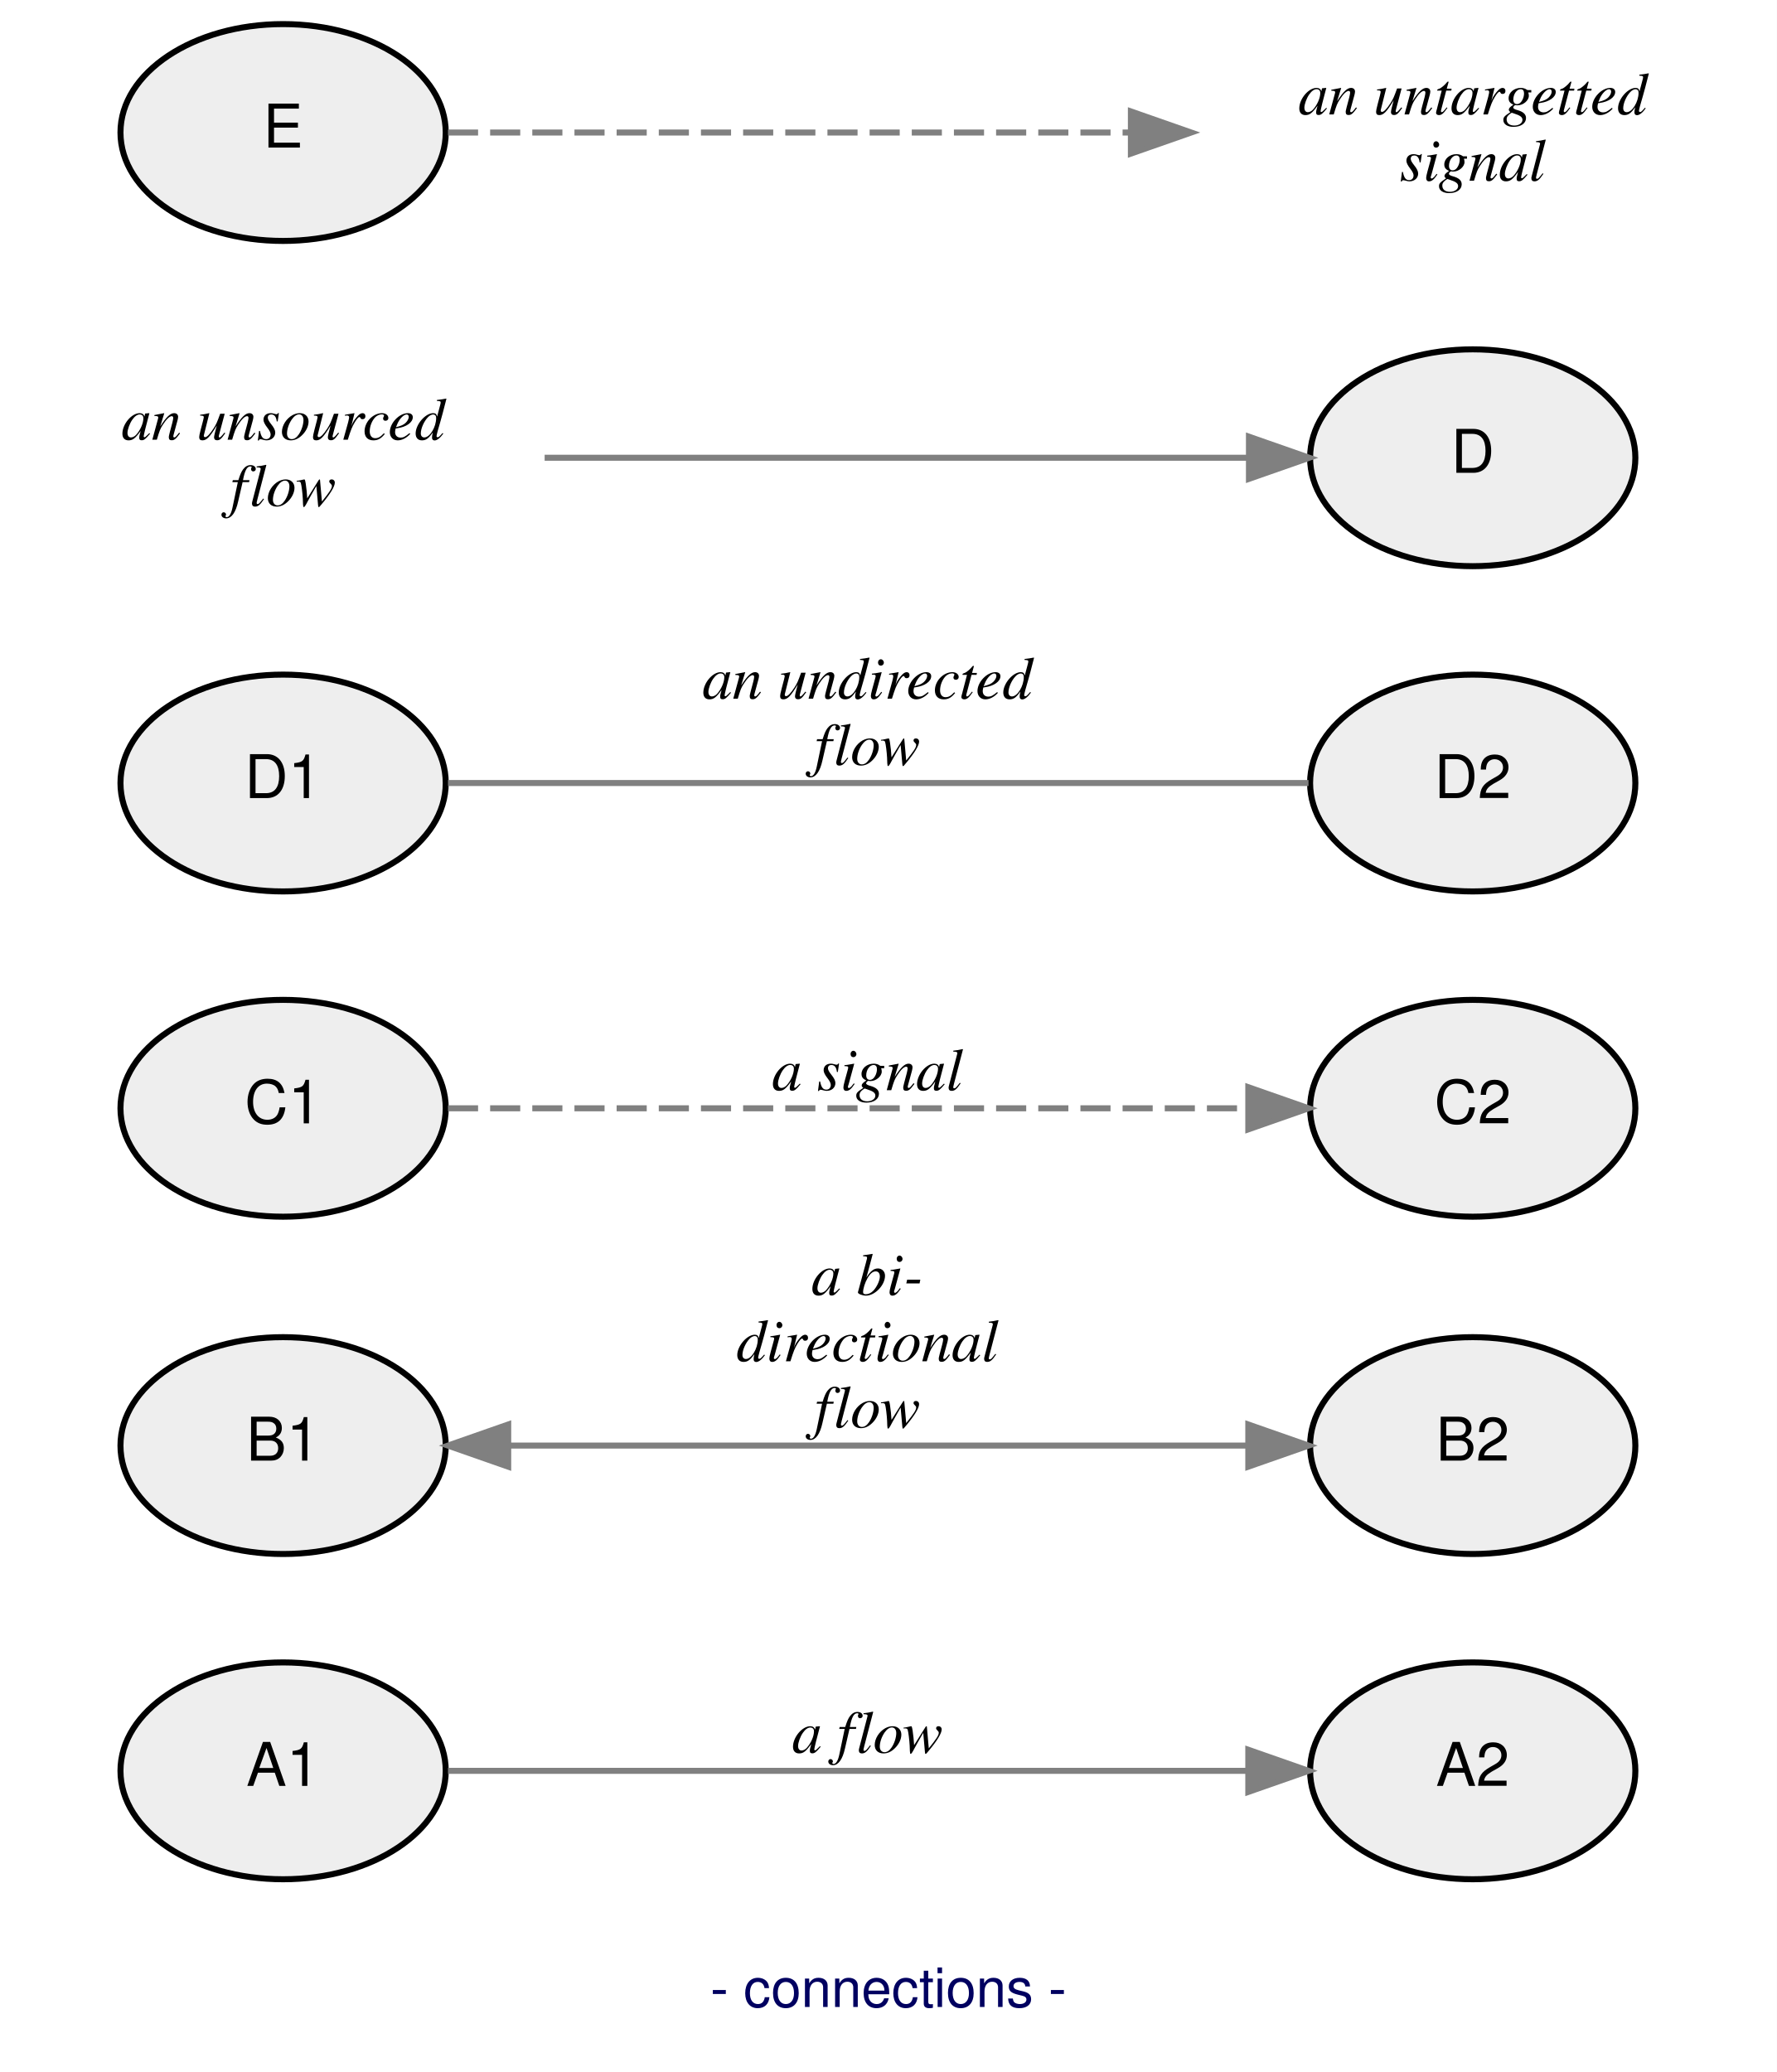
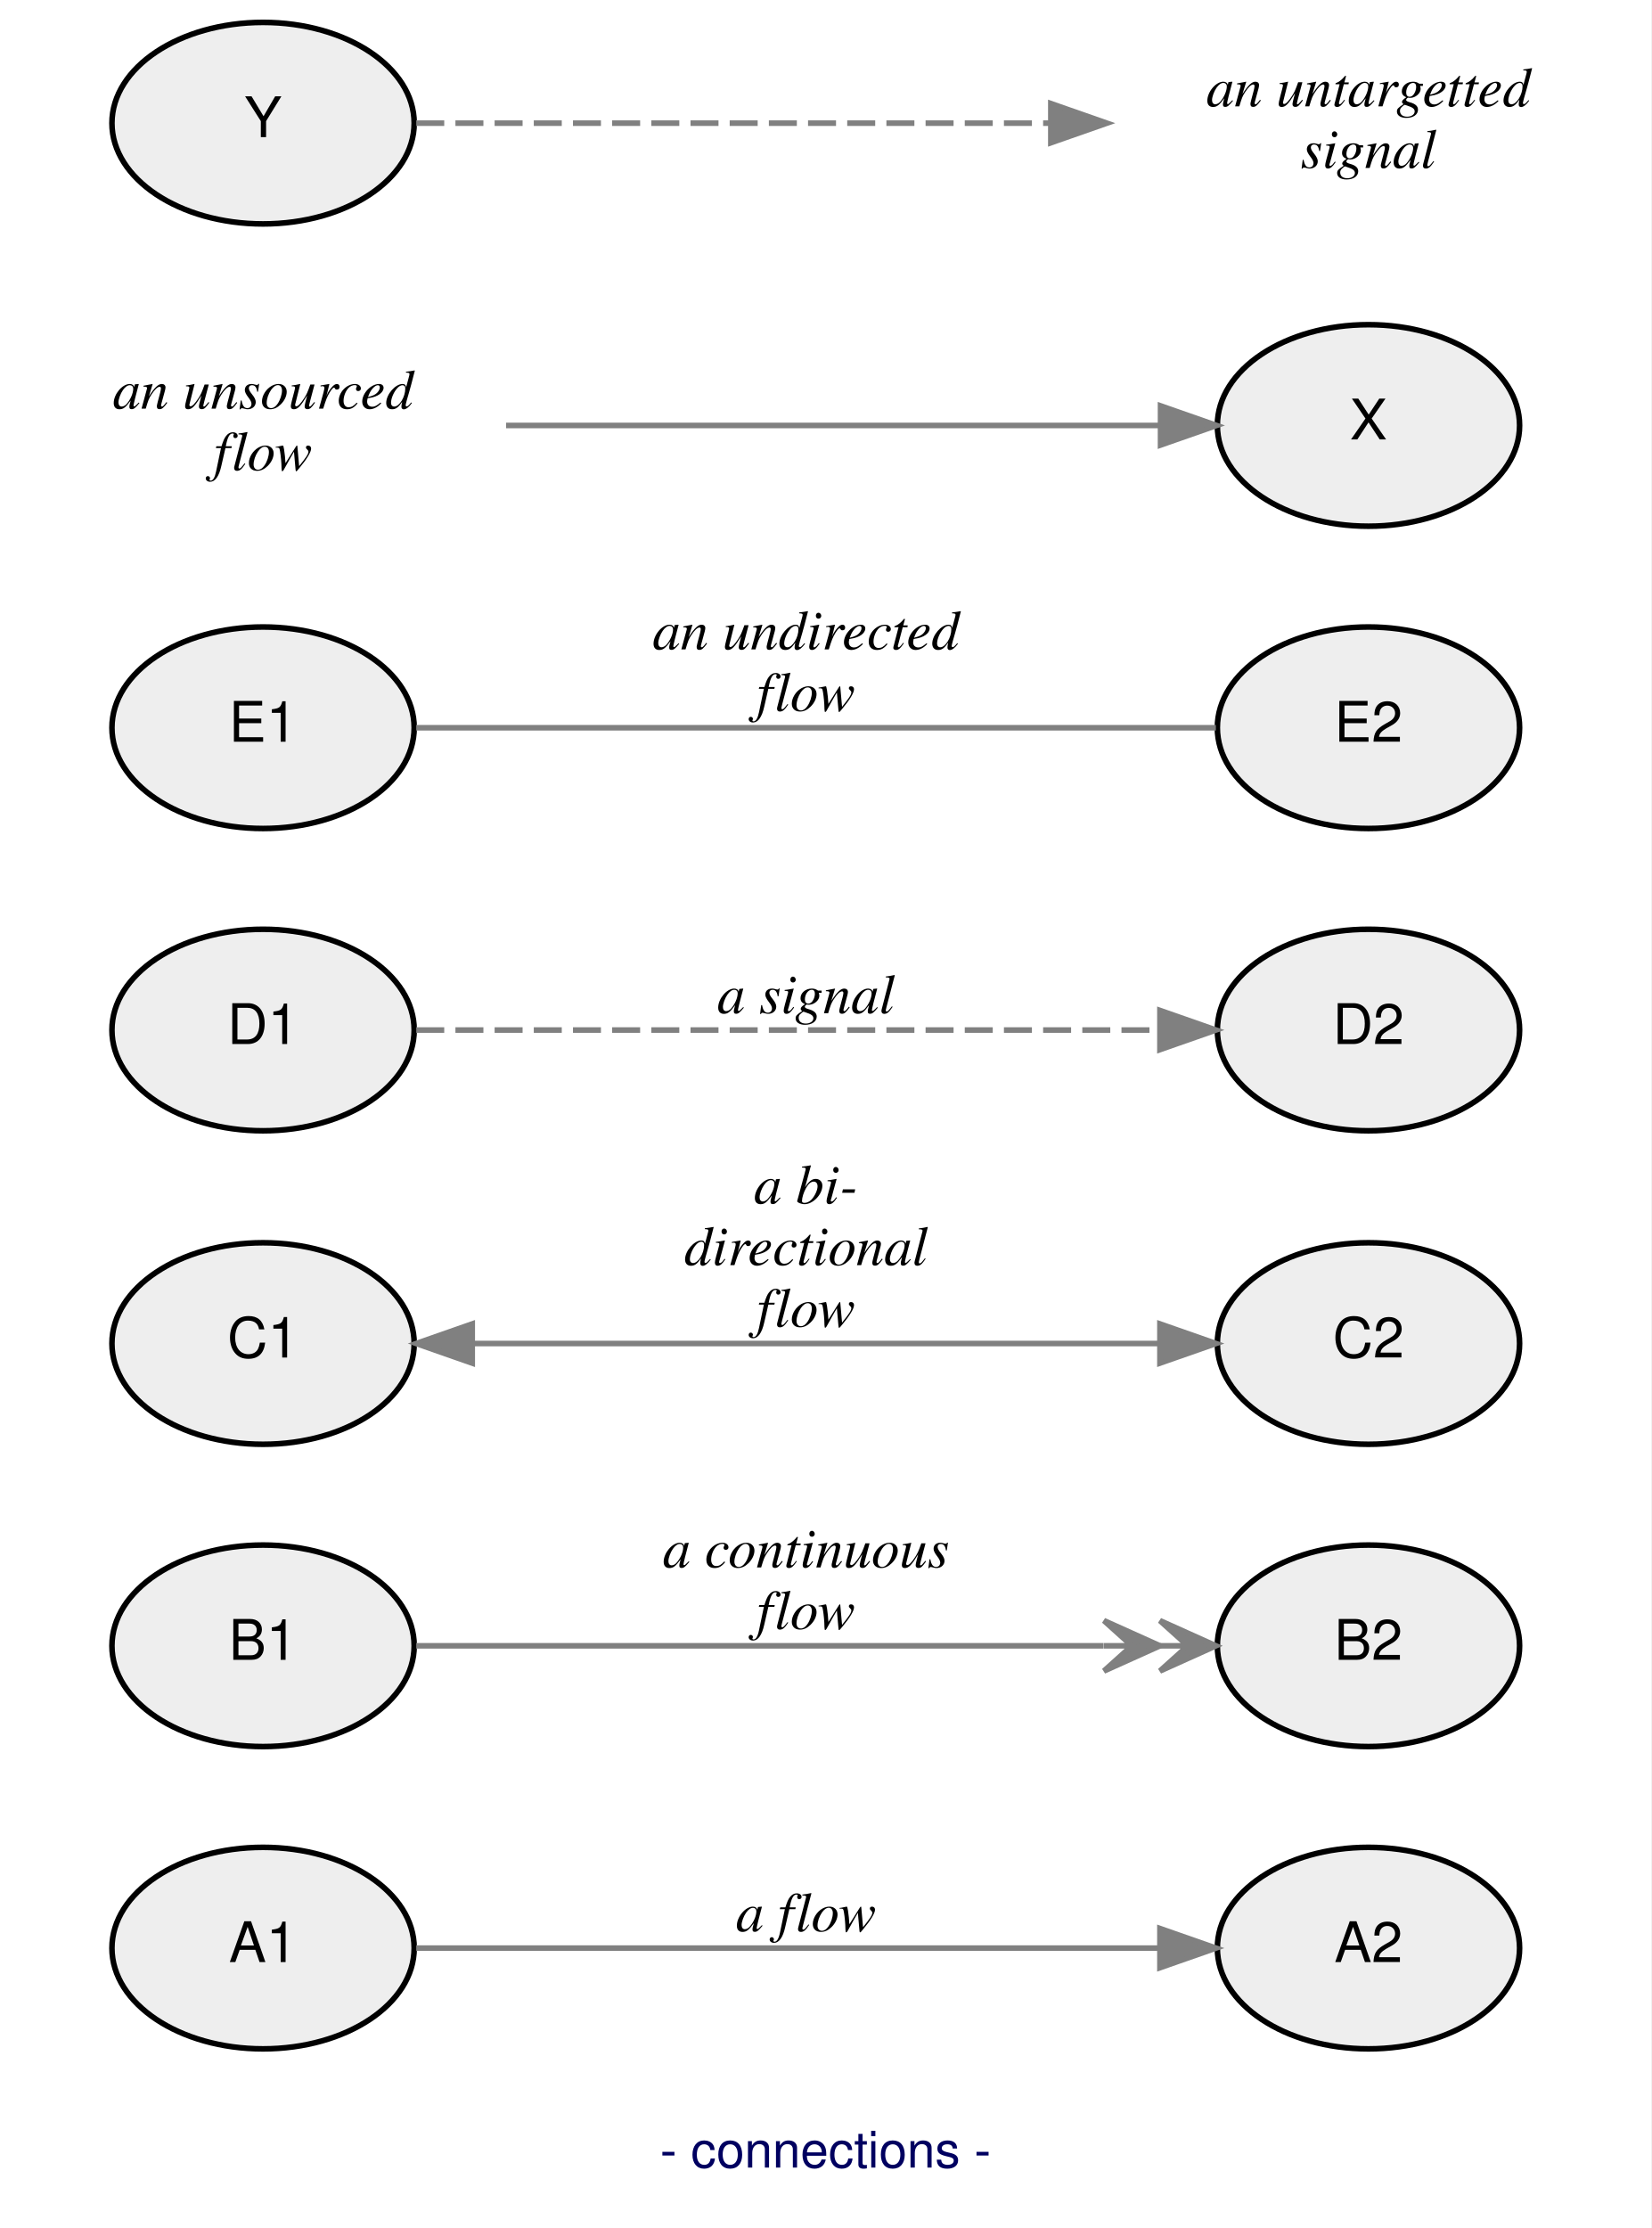
- <svg xmlns="http://www.w3.org/2000/svg" width="295pt" height="344pt" viewBox="0.00 0.00 295.00 344.00">
-   <g id="graph0" class="graph" transform="scale(1 1) rotate(0) translate(4 340)">
-     <polygon fill="white" stroke="transparent" points="-4,4 -4,-340 291,-340 291,4 -4,4" />
+ <svg xmlns="http://www.w3.org/2000/svg" width="295pt" height="398pt" viewBox="0.00 0.00 295.00 398.00">
+   <g id="graph0" class="graph" transform="scale(1 1) rotate(0) translate(4 394)">
+     <polygon fill="white" stroke="transparent" points="-4,4 -4,-394 291,-394 291,4 -4,4" />
    <text text-anchor="middle" x="143.5" y="-6.8" font-family="Helvetica,sans-Serif" font-size="9.00" fill="#000060">- connections -</text>
    <g id="node1" class="node">
      <ellipse fill="#eeeeee" stroke="black" cx="43" cy="-46" rx="27" ry="18" />
      <text text-anchor="middle" x="43" y="-43.5" font-family="Helvetica,sans-Serif" font-size="10.00">A1</text>
    </g>
    <g id="node2" class="node">
      <ellipse fill="#eeeeee" stroke="black" cx="240.5" cy="-46" rx="27" ry="18" />
      <text text-anchor="middle" x="240.5" y="-43.5" font-family="Helvetica,sans-Serif" font-size="10.00">A2</text>
    </g>
    <g id="edge1" class="edge">
      <path fill="none" stroke="gray" d="M70.37,-46C104.57,-46 164.4,-46 202.97,-46" />
      <polygon fill="gray" stroke="gray" points="203.24,-49.5 213.24,-46 203.24,-42.5 203.24,-49.5" />
      <text text-anchor="middle" x="140" y="-49" font-family="Times,serif" font-style="italic" font-size="10.00">a flow</text>
    </g>
    <g id="node3" class="node">
      <ellipse fill="#eeeeee" stroke="black" cx="43" cy="-100" rx="27" ry="18" />
      <text text-anchor="middle" x="43" y="-97.5" font-family="Helvetica,sans-Serif" font-size="10.00">B1</text>
    </g>
    <g id="node4" class="node">
      <ellipse fill="#eeeeee" stroke="black" cx="240.5" cy="-100" rx="27" ry="18" />
      <text text-anchor="middle" x="240.5" y="-97.5" font-family="Helvetica,sans-Serif" font-size="10.00">B2</text>
    </g>
    <g id="edge2" class="edge">
-       <path fill="none" stroke="gray" d="M80.65,-100C115.64,-100 168.06,-100 203,-100" />
-       <polygon fill="gray" stroke="gray" points="80.37,-96.5 70.37,-100 80.37,-103.5 80.37,-96.5" />
-       <polygon fill="gray" stroke="gray" points="203.24,-103.5 213.24,-100 203.24,-96.5 203.24,-103.5" />
-       <text text-anchor="middle" x="140" y="-125" font-family="Times,serif" font-style="italic" font-size="10.00">a bi-</text>
-       <text text-anchor="middle" x="140" y="-114" font-family="Times,serif" font-style="italic" font-size="10.00">directional</text>
+       <path fill="none" stroke="gray" d="M70.37,-100C101.79,-100 154.86,-100 193.18,-100" />
+       <polygon fill="gray" stroke="gray" points="213.24,-100 203.24,-104.5 208.24,-100 203.24,-100 203.24,-100 203.24,-100 208.24,-100 203.24,-95.5 213.24,-100 213.24,-100" />
+       <polygon fill="gray" stroke="gray" points="203.24,-100 193.24,-104.5 198.24,-100 193.24,-100 193.24,-100 193.24,-100 198.24,-100 193.24,-95.5 203.24,-100 203.24,-100" />
+       <text text-anchor="middle" x="140" y="-114" font-family="Times,serif" font-style="italic" font-size="10.00">a continuous</text>
      <text text-anchor="middle" x="140" y="-103" font-family="Times,serif" font-style="italic" font-size="10.00">flow</text>
    </g>
    <g id="node5" class="node">
-       <ellipse fill="#eeeeee" stroke="black" cx="43" cy="-156" rx="27" ry="18" />
-       <text text-anchor="middle" x="43" y="-153.5" font-family="Helvetica,sans-Serif" font-size="10.00">C1</text>
+       <ellipse fill="#eeeeee" stroke="black" cx="43" cy="-154" rx="27" ry="18" />
+       <text text-anchor="middle" x="43" y="-151.5" font-family="Helvetica,sans-Serif" font-size="10.00">C1</text>
    </g>
    <g id="node6" class="node">
-       <ellipse fill="#eeeeee" stroke="black" cx="240.5" cy="-156" rx="27" ry="18" />
-       <text text-anchor="middle" x="240.5" y="-153.5" font-family="Helvetica,sans-Serif" font-size="10.00">C2</text>
+       <ellipse fill="#eeeeee" stroke="black" cx="240.5" cy="-154" rx="27" ry="18" />
+       <text text-anchor="middle" x="240.5" y="-151.5" font-family="Helvetica,sans-Serif" font-size="10.00">C2</text>
    </g>
    <g id="edge3" class="edge">
-       <path fill="none" stroke="gray" stroke-dasharray="5,2" d="M70.37,-156C104.57,-156 164.4,-156 202.97,-156" />
-       <polygon fill="gray" stroke="gray" points="203.24,-159.5 213.24,-156 203.24,-152.5 203.24,-159.5" />
-       <text text-anchor="middle" x="140" y="-159" font-family="Times,serif" font-style="italic" font-size="10.00">a signal</text>
+       <path fill="none" stroke="gray" d="M80.65,-154C115.64,-154 168.06,-154 203,-154" />
+       <polygon fill="gray" stroke="gray" points="80.37,-150.5 70.37,-154 80.37,-157.5 80.37,-150.5" />
+       <polygon fill="gray" stroke="gray" points="203.24,-157.5 213.24,-154 203.24,-150.5 203.24,-157.5" />
+       <text text-anchor="middle" x="140" y="-179" font-family="Times,serif" font-style="italic" font-size="10.00">a bi-</text>
+       <text text-anchor="middle" x="140" y="-168" font-family="Times,serif" font-style="italic" font-size="10.00">directional</text>
+       <text text-anchor="middle" x="140" y="-157" font-family="Times,serif" font-style="italic" font-size="10.00">flow</text>
    </g>
    <g id="node7" class="node">
      <ellipse fill="#eeeeee" stroke="black" cx="43" cy="-210" rx="27" ry="18" />
      <text text-anchor="middle" x="43" y="-207.5" font-family="Helvetica,sans-Serif" font-size="10.00">D1</text>
    </g>
    <g id="node8" class="node">
      <ellipse fill="#eeeeee" stroke="black" cx="240.5" cy="-210" rx="27" ry="18" />
      <text text-anchor="middle" x="240.5" y="-207.5" font-family="Helvetica,sans-Serif" font-size="10.00">D2</text>
    </g>
    <g id="edge4" class="edge">
-       <path fill="none" stroke="gray" d="M70.37,-210C107.78,-210 175.88,-210 213.24,-210" />
-       <text text-anchor="middle" x="140" y="-224" font-family="Times,serif" font-style="italic" font-size="10.00">an undirected</text>
-       <text text-anchor="middle" x="140" y="-213" font-family="Times,serif" font-style="italic" font-size="10.00">flow</text>
+       <path fill="none" stroke="gray" stroke-dasharray="5,2" d="M70.37,-210C104.57,-210 164.4,-210 202.97,-210" />
+       <polygon fill="gray" stroke="gray" points="203.24,-213.5 213.24,-210 203.24,-206.5 203.24,-213.5" />
+       <text text-anchor="middle" x="140" y="-213" font-family="Times,serif" font-style="italic" font-size="10.00">a signal</text>
    </g>
    <g id="node9" class="node">
-       <ellipse fill="#eeeeee" stroke="black" cx="240.5" cy="-264" rx="27" ry="18" />
-       <text text-anchor="middle" x="240.5" y="-261.5" font-family="Helvetica,sans-Serif" font-size="10.00">D</text>
+       <ellipse fill="#eeeeee" stroke="black" cx="43" cy="-264" rx="27" ry="18" />
+       <text text-anchor="middle" x="43" y="-261.5" font-family="Helvetica,sans-Serif" font-size="10.00">E1</text>
    </g>
    <g id="node10" class="node">
-       <ellipse fill="#eeeeee" stroke="black" cx="43" cy="-318" rx="27" ry="18" />
-       <text text-anchor="middle" x="43" y="-315.5" font-family="Helvetica,sans-Serif" font-size="10.00">E</text>
+       <ellipse fill="#eeeeee" stroke="black" cx="240.5" cy="-264" rx="27" ry="18" />
+       <text text-anchor="middle" x="240.5" y="-261.5" font-family="Helvetica,sans-Serif" font-size="10.00">E2</text>
+     </g>
+     <g id="edge5" class="edge">
+       <path fill="none" stroke="gray" d="M70.37,-264C107.78,-264 175.88,-264 213.24,-264" />
+       <text text-anchor="middle" x="140" y="-278" font-family="Times,serif" font-style="italic" font-size="10.00">an undirected</text>
+       <text text-anchor="middle" x="140" y="-267" font-family="Times,serif" font-style="italic" font-size="10.00">flow</text>
+     </g>
+     <g id="node11" class="node">
+       <ellipse fill="#eeeeee" stroke="black" cx="240.5" cy="-318" rx="27" ry="18" />
+       <text text-anchor="middle" x="240.5" y="-315.5" font-family="Helvetica,sans-Serif" font-size="10.00">X</text>
    </g>
    <g id="node12" class="node">
-       <text text-anchor="middle" x="240.5" y="-321" font-family="Times,serif" font-style="italic" font-size="10.00">an untargetted</text>
-       <text text-anchor="middle" x="240.5" y="-310" font-family="Times,serif" font-style="italic" font-size="10.00">signal</text>
+       <ellipse fill="#eeeeee" stroke="black" cx="43" cy="-372" rx="27" ry="18" />
+       <text text-anchor="middle" x="43" y="-369.5" font-family="Helvetica,sans-Serif" font-size="10.00">Y</text>
+     </g>
+     <g id="node14" class="node">
+       <text text-anchor="middle" x="240.5" y="-375" font-family="Times,serif" font-style="italic" font-size="10.00">an untargetted</text>
+       <text text-anchor="middle" x="240.5" y="-364" font-family="Times,serif" font-style="italic" font-size="10.00">signal</text>
+     </g>
+     <g id="edge7" class="edge">
+       <path fill="none" stroke="gray" stroke-dasharray="5,2" d="M70.37,-372C99.23,-372 146.36,-372 183.55,-372" />
+       <polygon fill="gray" stroke="gray" points="183.75,-375.5 193.75,-372 183.75,-368.5 183.75,-375.5" />
+     </g>
+     <g id="node13" class="node">
+       <text text-anchor="middle" x="43" y="-321" font-family="Times,serif" font-style="italic" font-size="10.00">an unsourced</text>
+       <text text-anchor="middle" x="43" y="-310" font-family="Times,serif" font-style="italic" font-size="10.00">flow</text>
    </g>
    <g id="edge6" class="edge">
-       <path fill="none" stroke="gray" stroke-dasharray="5,2" d="M70.37,-318C99.23,-318 146.36,-318 183.55,-318" />
-       <polygon fill="gray" stroke="gray" points="183.75,-321.5 193.75,-318 183.75,-314.5 183.75,-321.5" />
-     </g>
-     <g id="node11" class="node">
-       <text text-anchor="middle" x="43" y="-267" font-family="Times,serif" font-style="italic" font-size="10.00">an unsourced</text>
-       <text text-anchor="middle" x="43" y="-256" font-family="Times,serif" font-style="italic" font-size="10.00">flow</text>
-     </g>
-     <g id="edge5" class="edge">
-       <path fill="none" stroke="gray" d="M86.42,-264C121.28,-264 170.14,-264 203.21,-264" />
-       <polygon fill="gray" stroke="gray" points="203.35,-267.5 213.35,-264 203.35,-260.5 203.35,-267.5" />
+       <path fill="none" stroke="gray" d="M86.42,-318C121.28,-318 170.14,-318 203.21,-318" />
+       <polygon fill="gray" stroke="gray" points="203.35,-321.5 213.35,-318 203.35,-314.5 203.35,-321.5" />
    </g>
  </g>
</svg>
